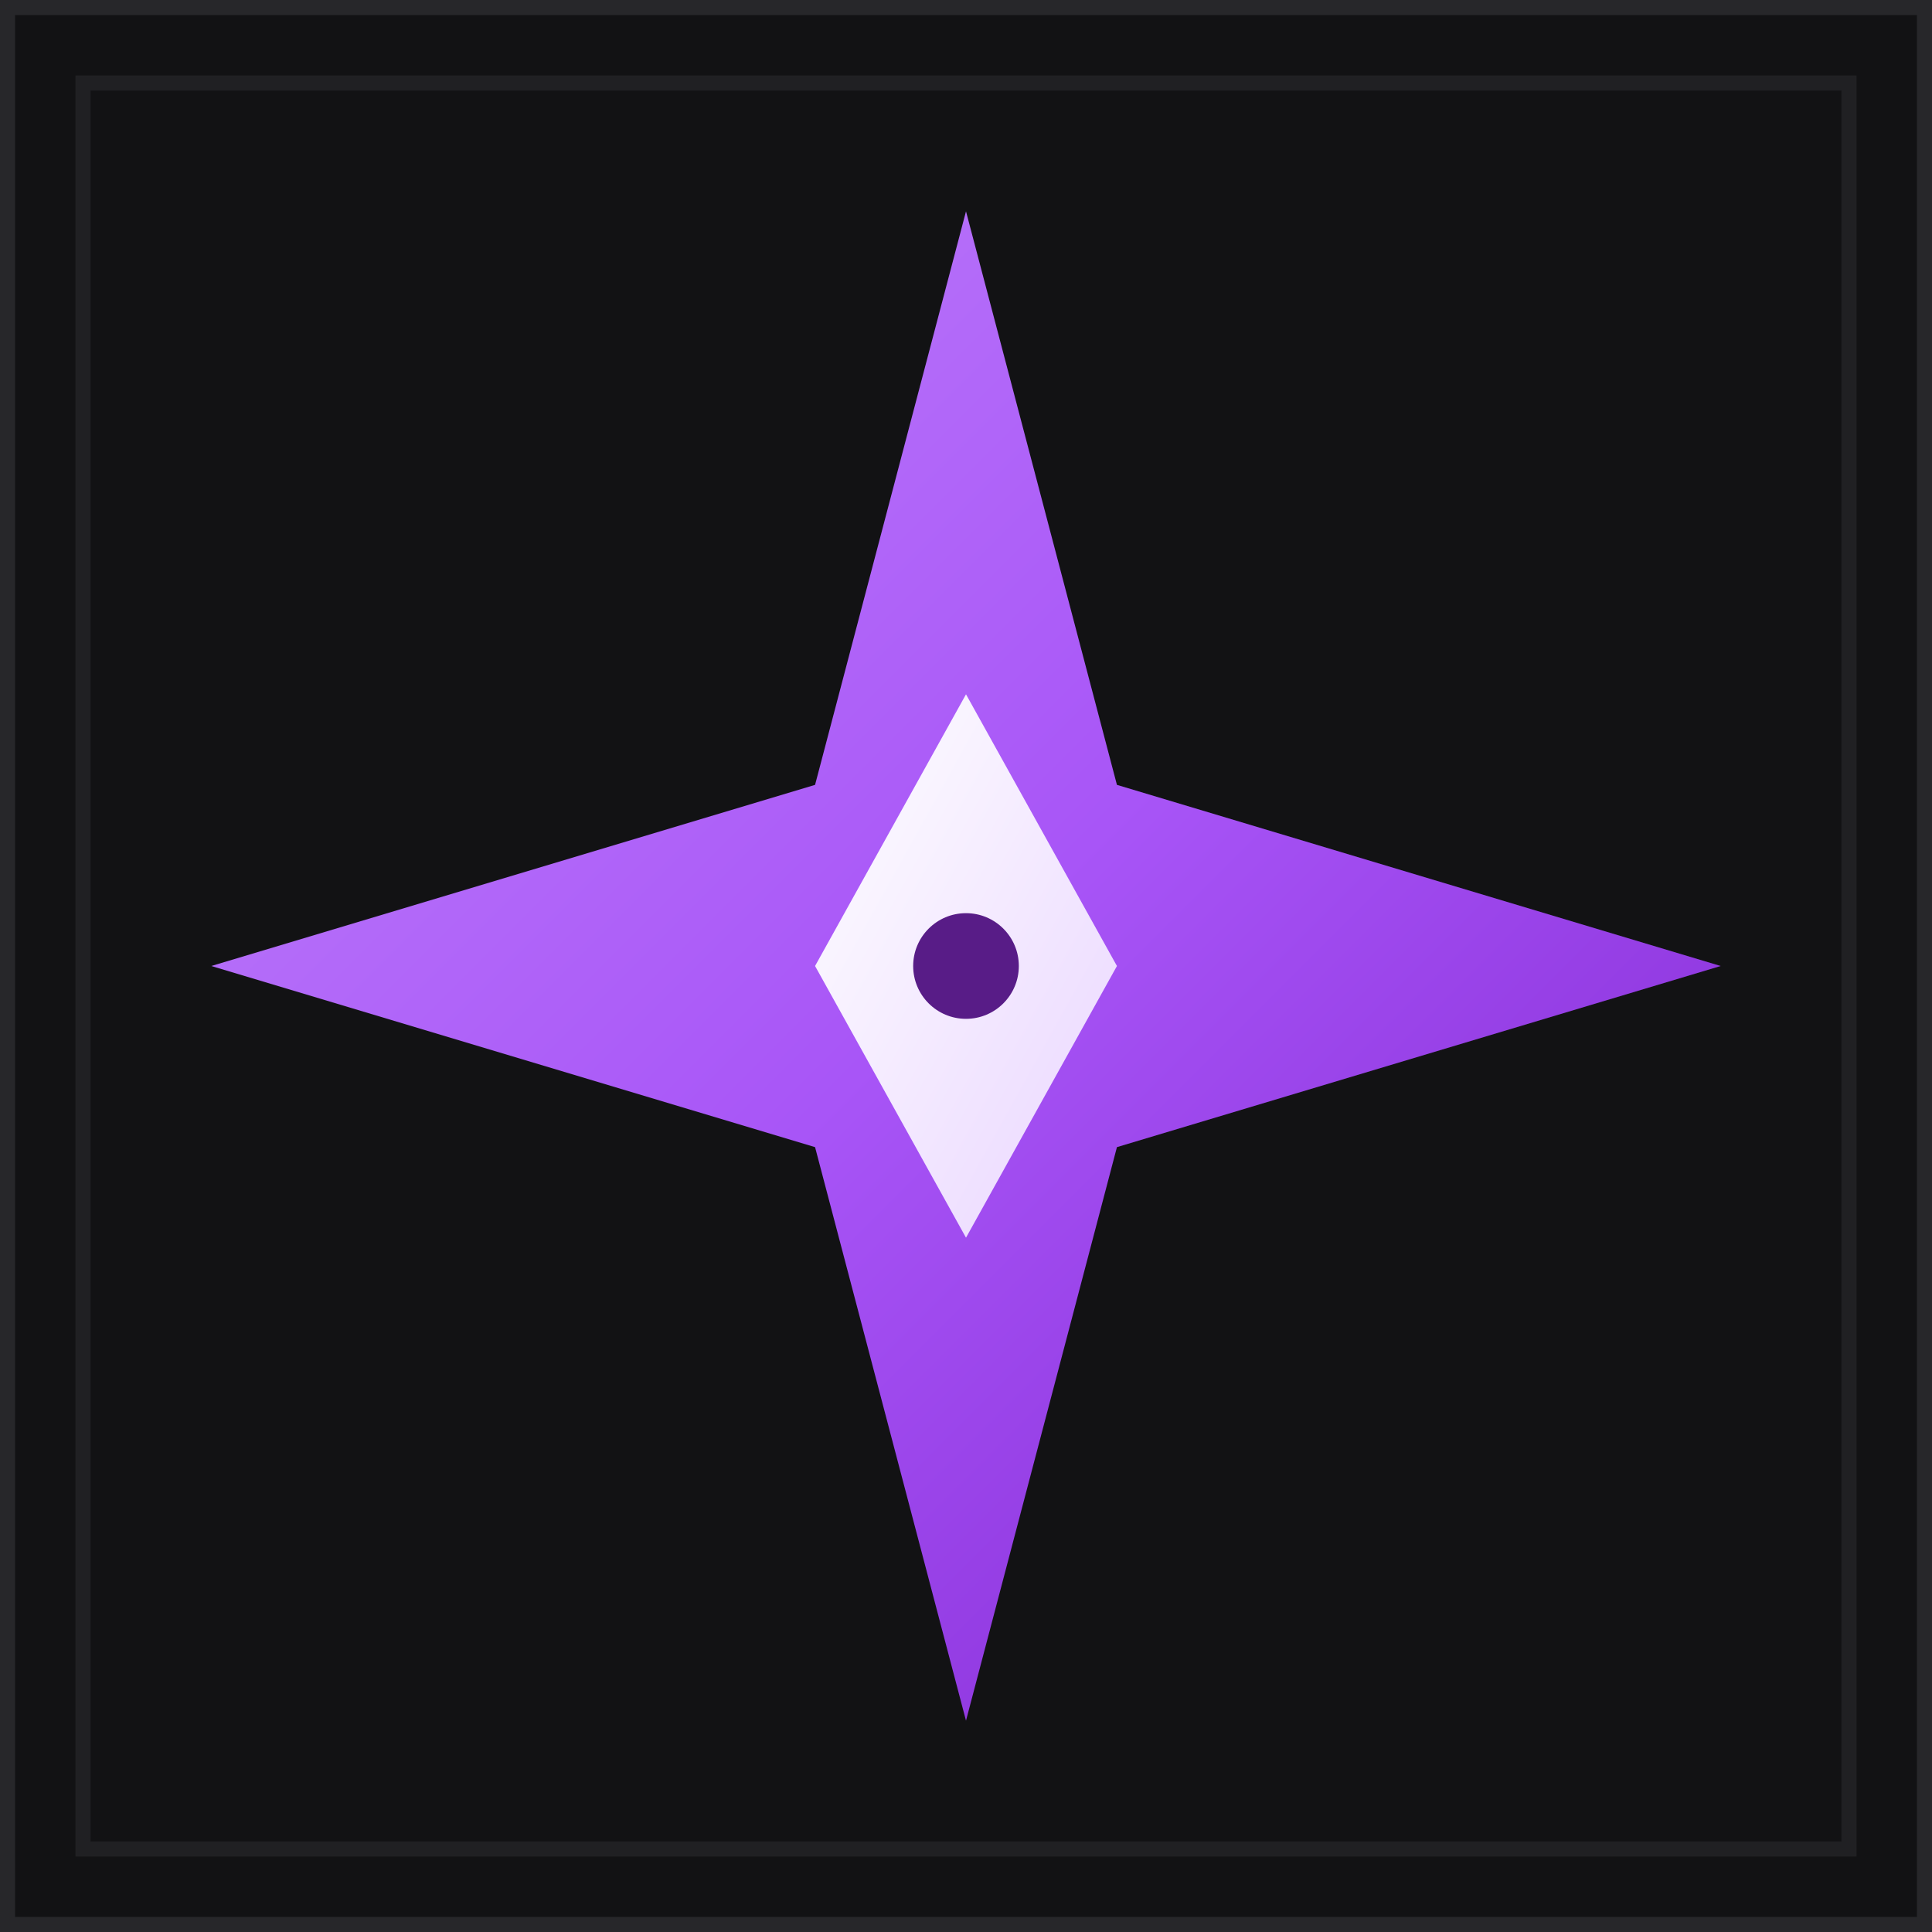
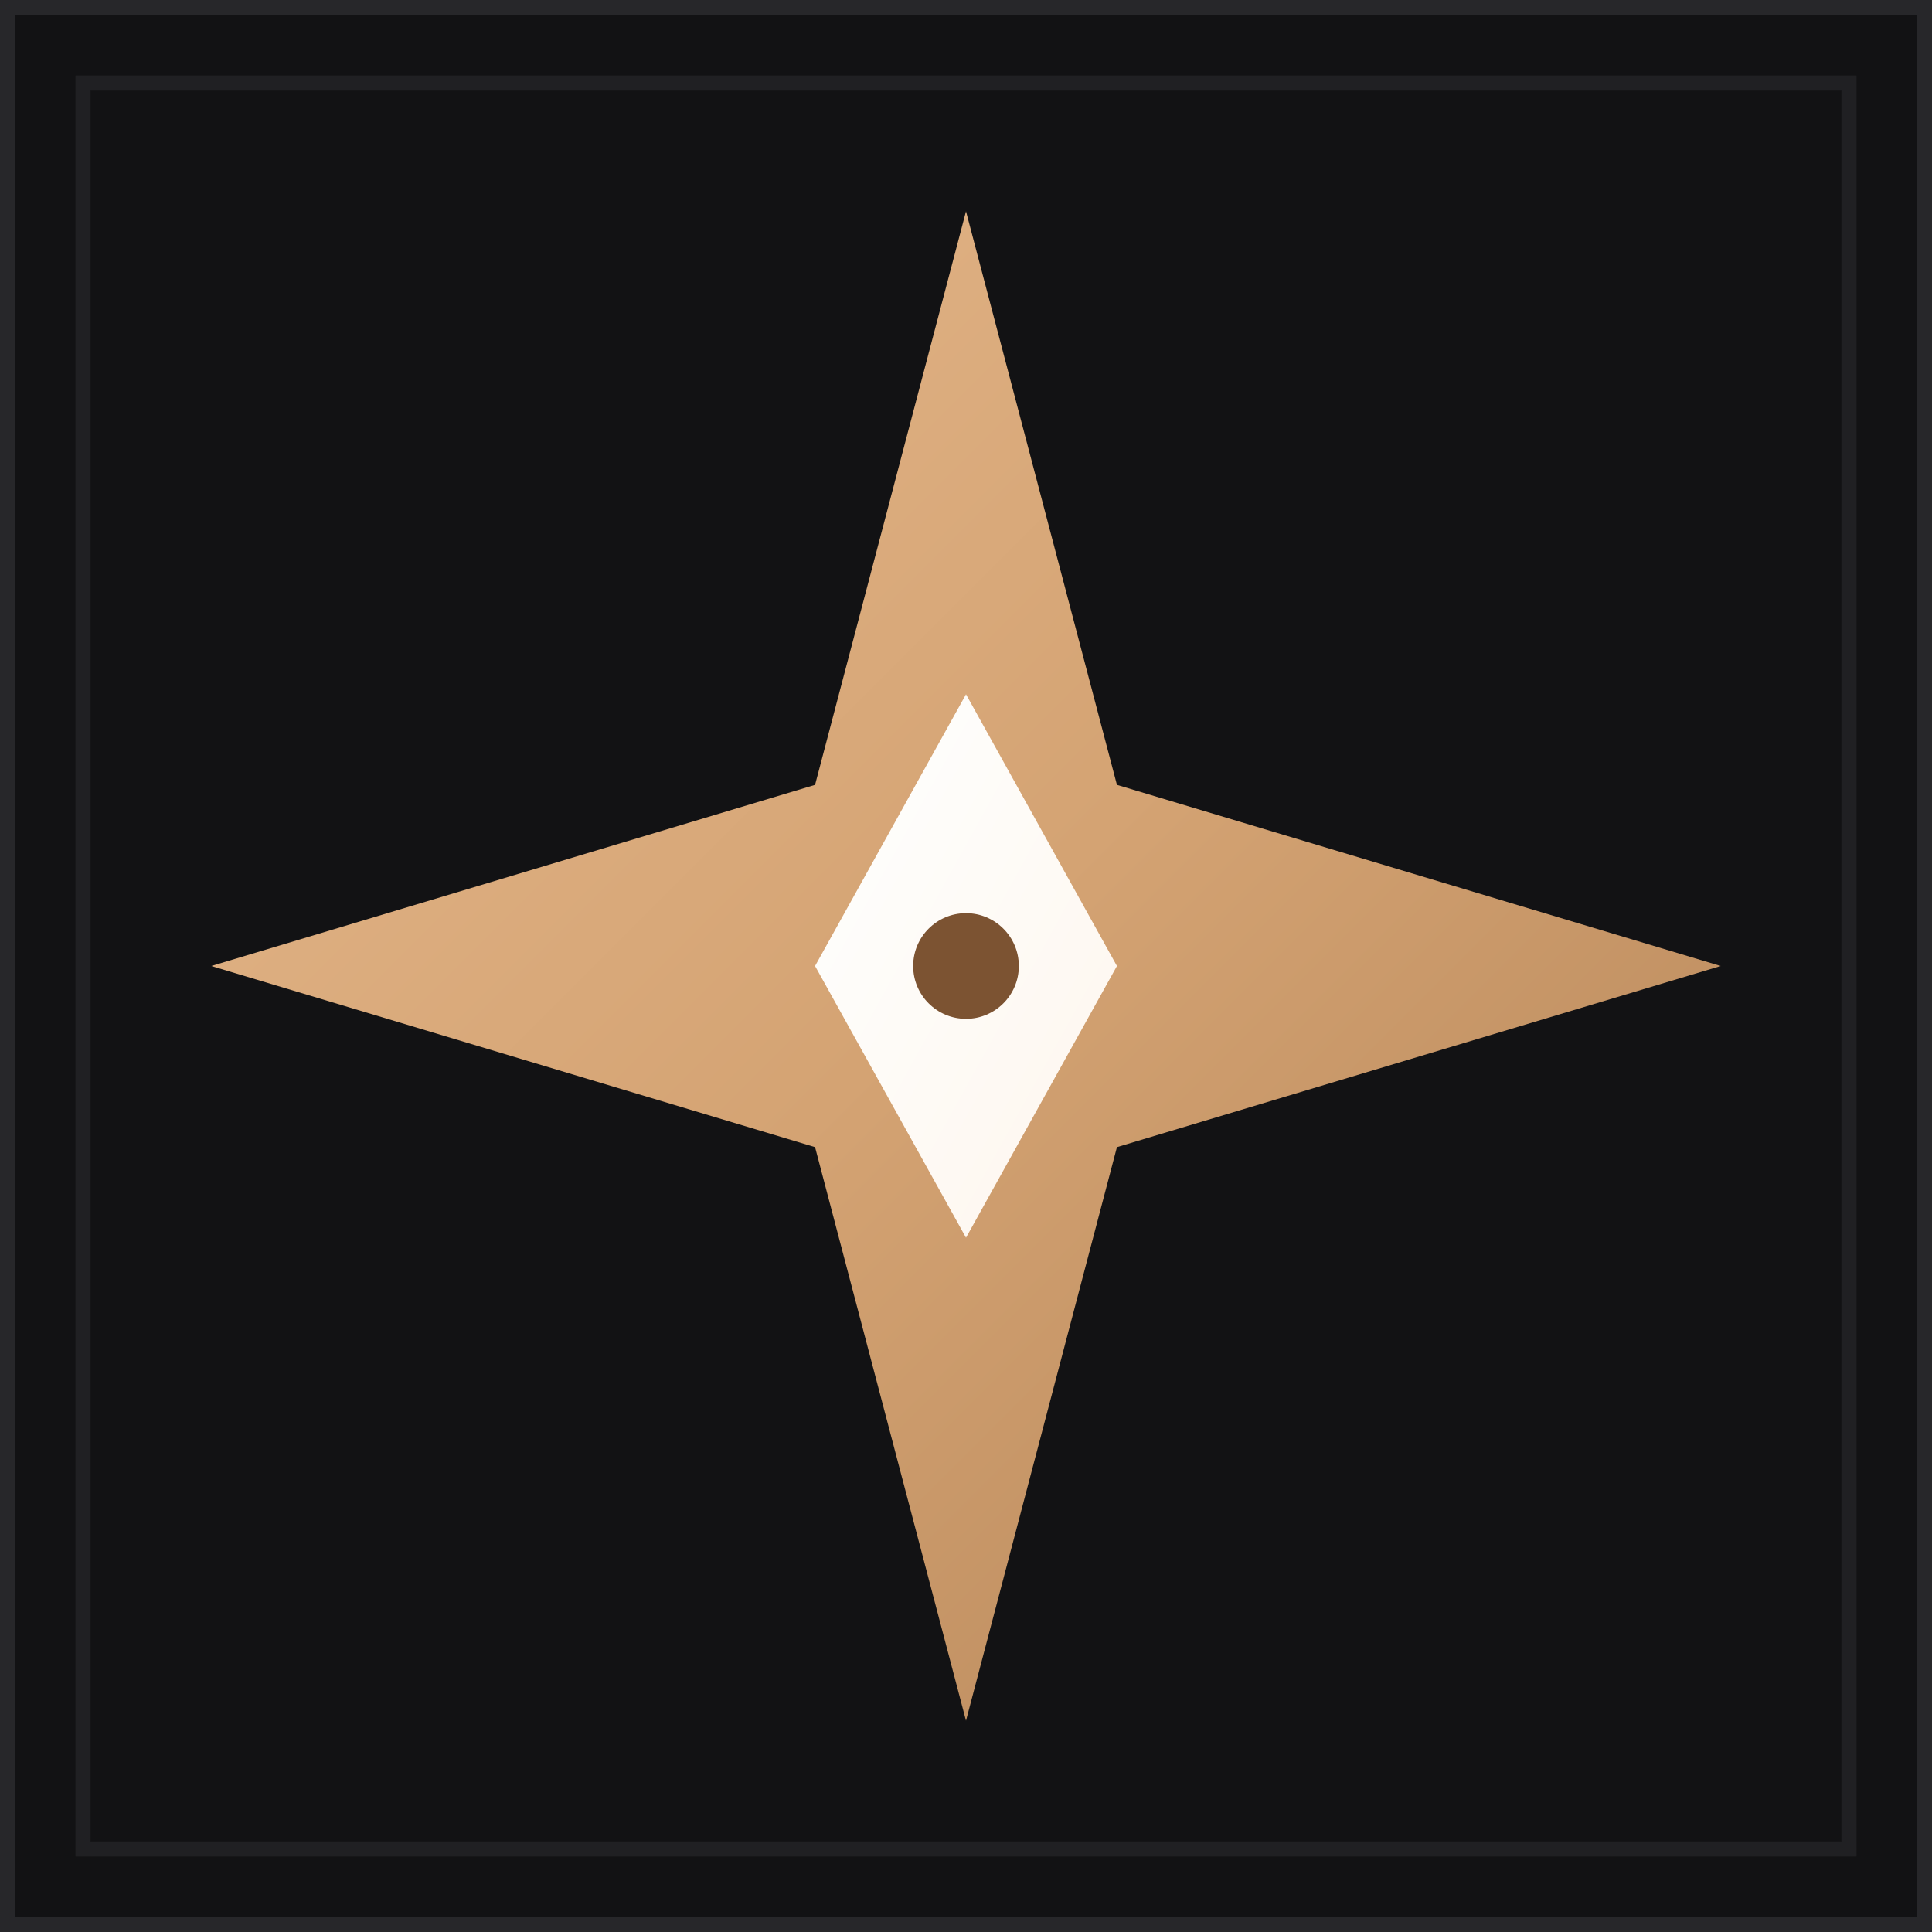
<svg xmlns="http://www.w3.org/2000/svg" viewBox="0 0 128 128" width="128" height="128">
  <rect x="0" y="0" width="128" height="128" fill="#121214" />
  <rect x="0.5" y="0.5" width="127" height="127" fill="none" stroke="#27272a" stroke-width="1" />
  <rect x="5.5" y="5.5" width="117" height="117" fill="none" stroke="#3f3f46" stroke-width="1" opacity="0.3" />
  <defs>
-     <linearGradient id="cruxPurpleGrad" x1="0%" y1="0%" x2="100%" y2="100%">
-       <stop offset="0%" stop-color="#c084fc" />
-       <stop offset="50%" stop-color="#a855f7" />
-       <stop offset="100%" stop-color="#7e22ce" />
+     <linearGradient id="sondeSandGrad" x1="0%" y1="0%" x2="100%" y2="100%">
+       <stop offset="0%" stop-color="#e6b98d" />
+       <stop offset="50%" stop-color="#d4a373" />
+       <stop offset="100%" stop-color="#b38356" />
    </linearGradient>
-     <linearGradient id="coreGrad" x1="0%" y1="0%" x2="100%" y2="100%">
+     <linearGradient id="sondeCoreGrad" x1="0%" y1="0%" x2="100%" y2="100%">
      <stop offset="0%" stop-color="#ffffff" />
-       <stop offset="100%" stop-color="#e9d5ff" />
+       <stop offset="100%" stop-color="#fdf6ed" />
    </linearGradient>
  </defs>
-   <path d="M 64 14 L 74 52 L 114 64 L 74 76 L 64 114 L 54 76 L 14 64 L 54 52 Z" fill="url(#cruxPurpleGrad)" />
-   <polygon points="64,46 74,64 64,82 54,64" fill="url(#coreGrad)" />
-   <circle cx="64" cy="64" r="3.5" fill="#581c87" />
+   <path d="M 64 14 L 74 52 L 114 64 L 74 76 L 64 114 L 54 76 L 14 64 L 54 52 Z" fill="url(#sondeSandGrad)" />
+   <polygon points="64,46 74,64 64,82 54,64" fill="url(#sondeCoreGrad)" />
+   <circle cx="64" cy="64" r="3.5" fill="#7c5332" />
</svg>
